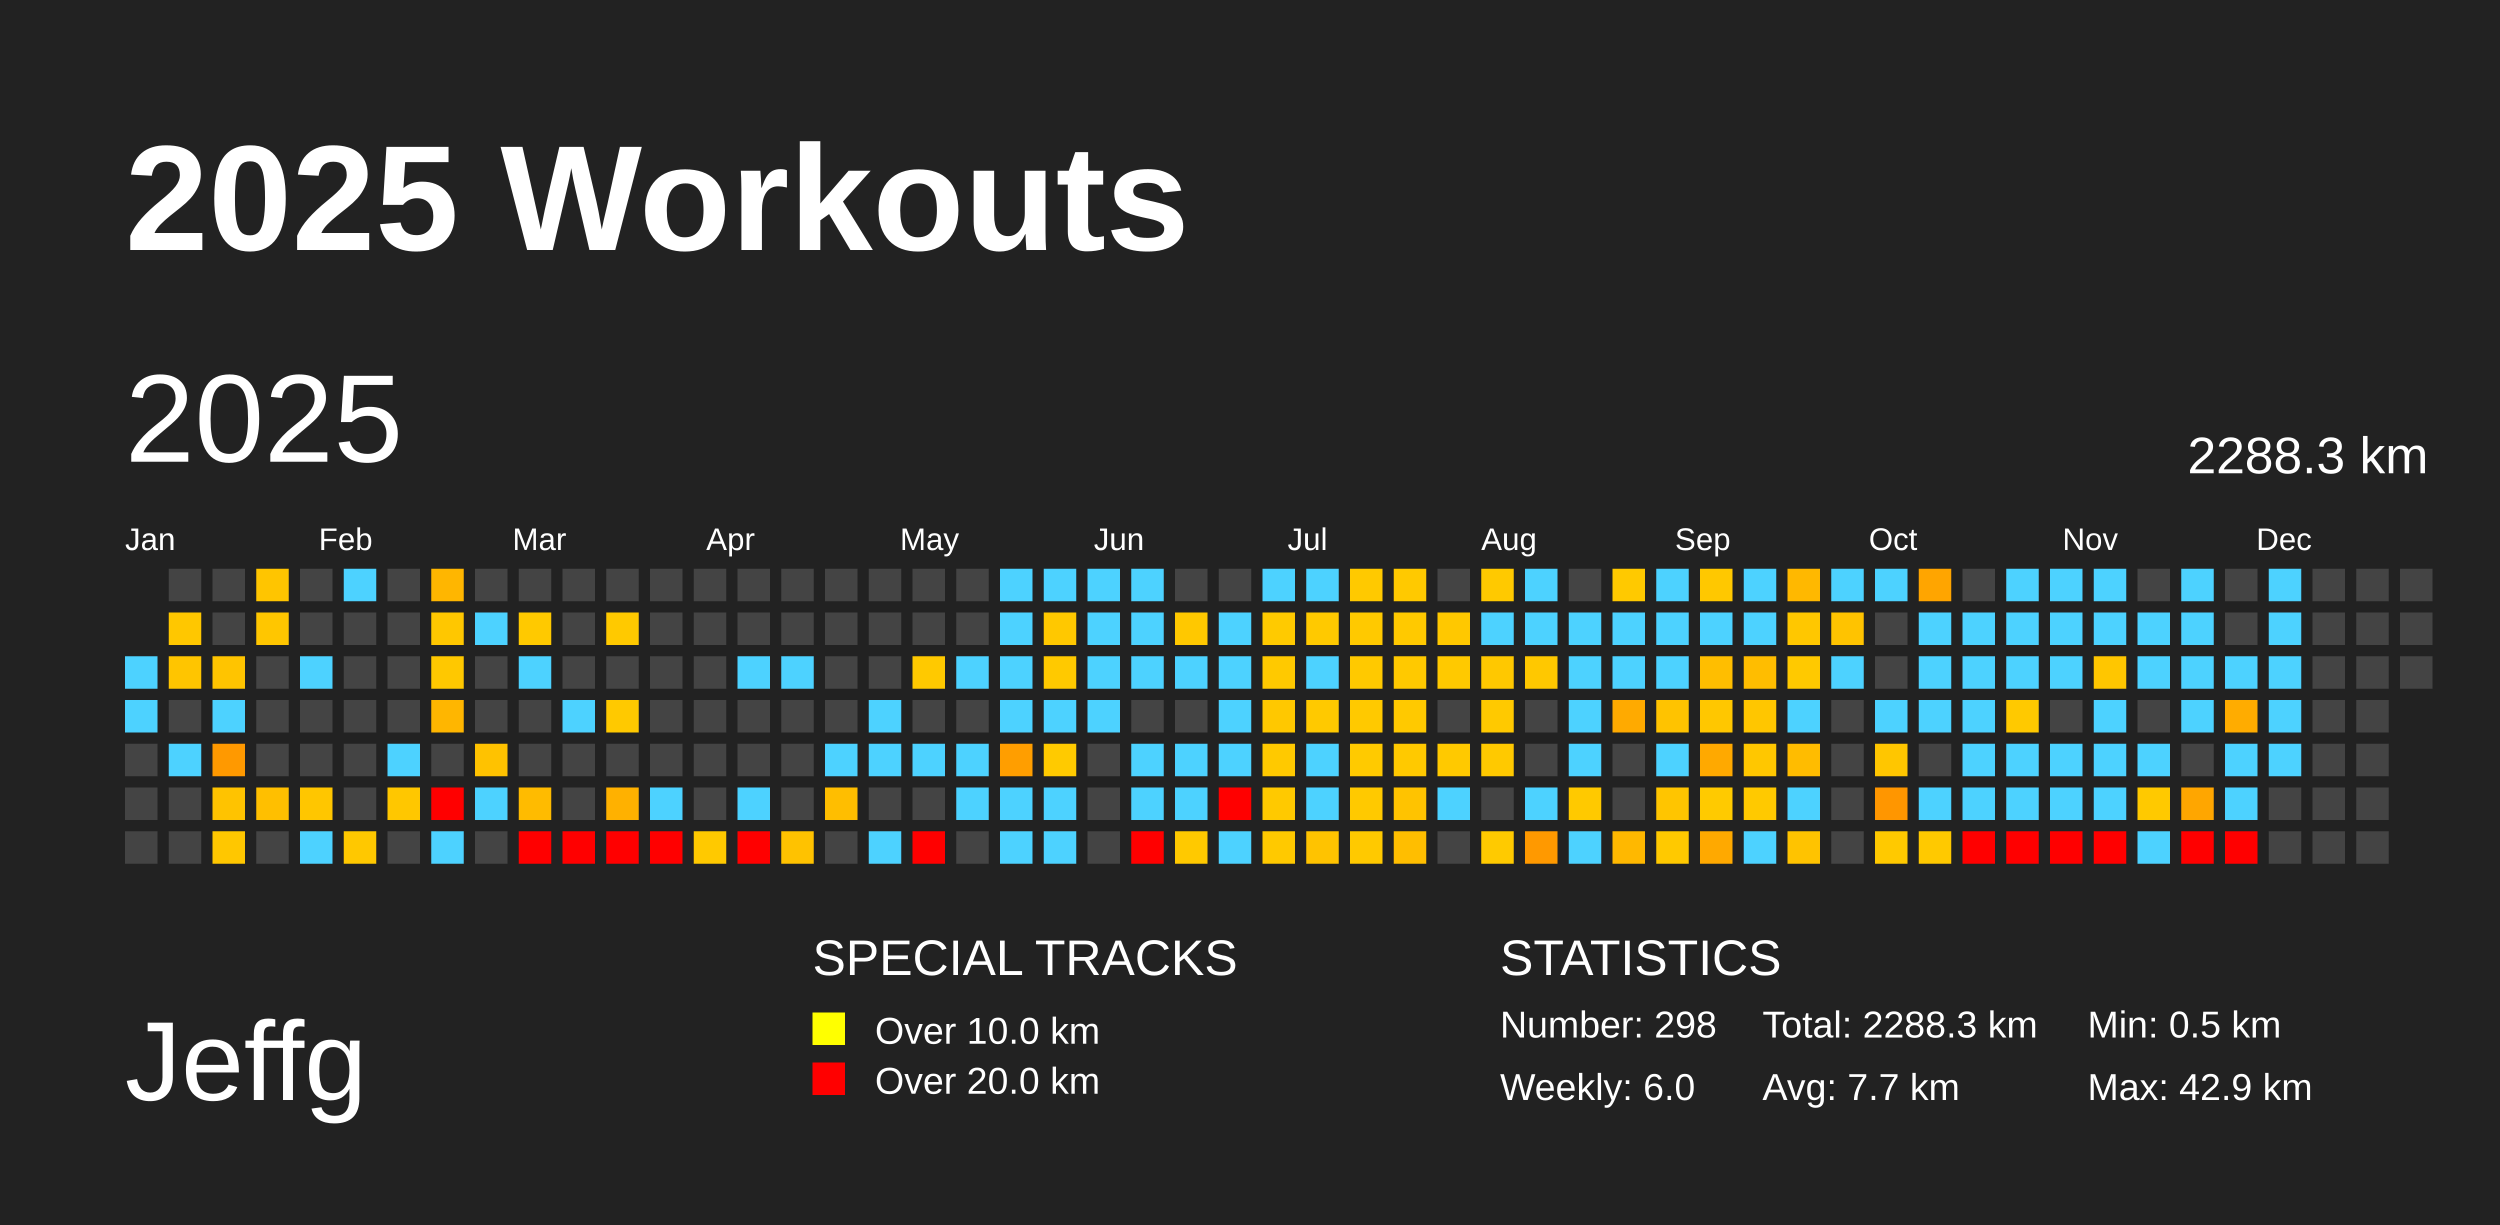
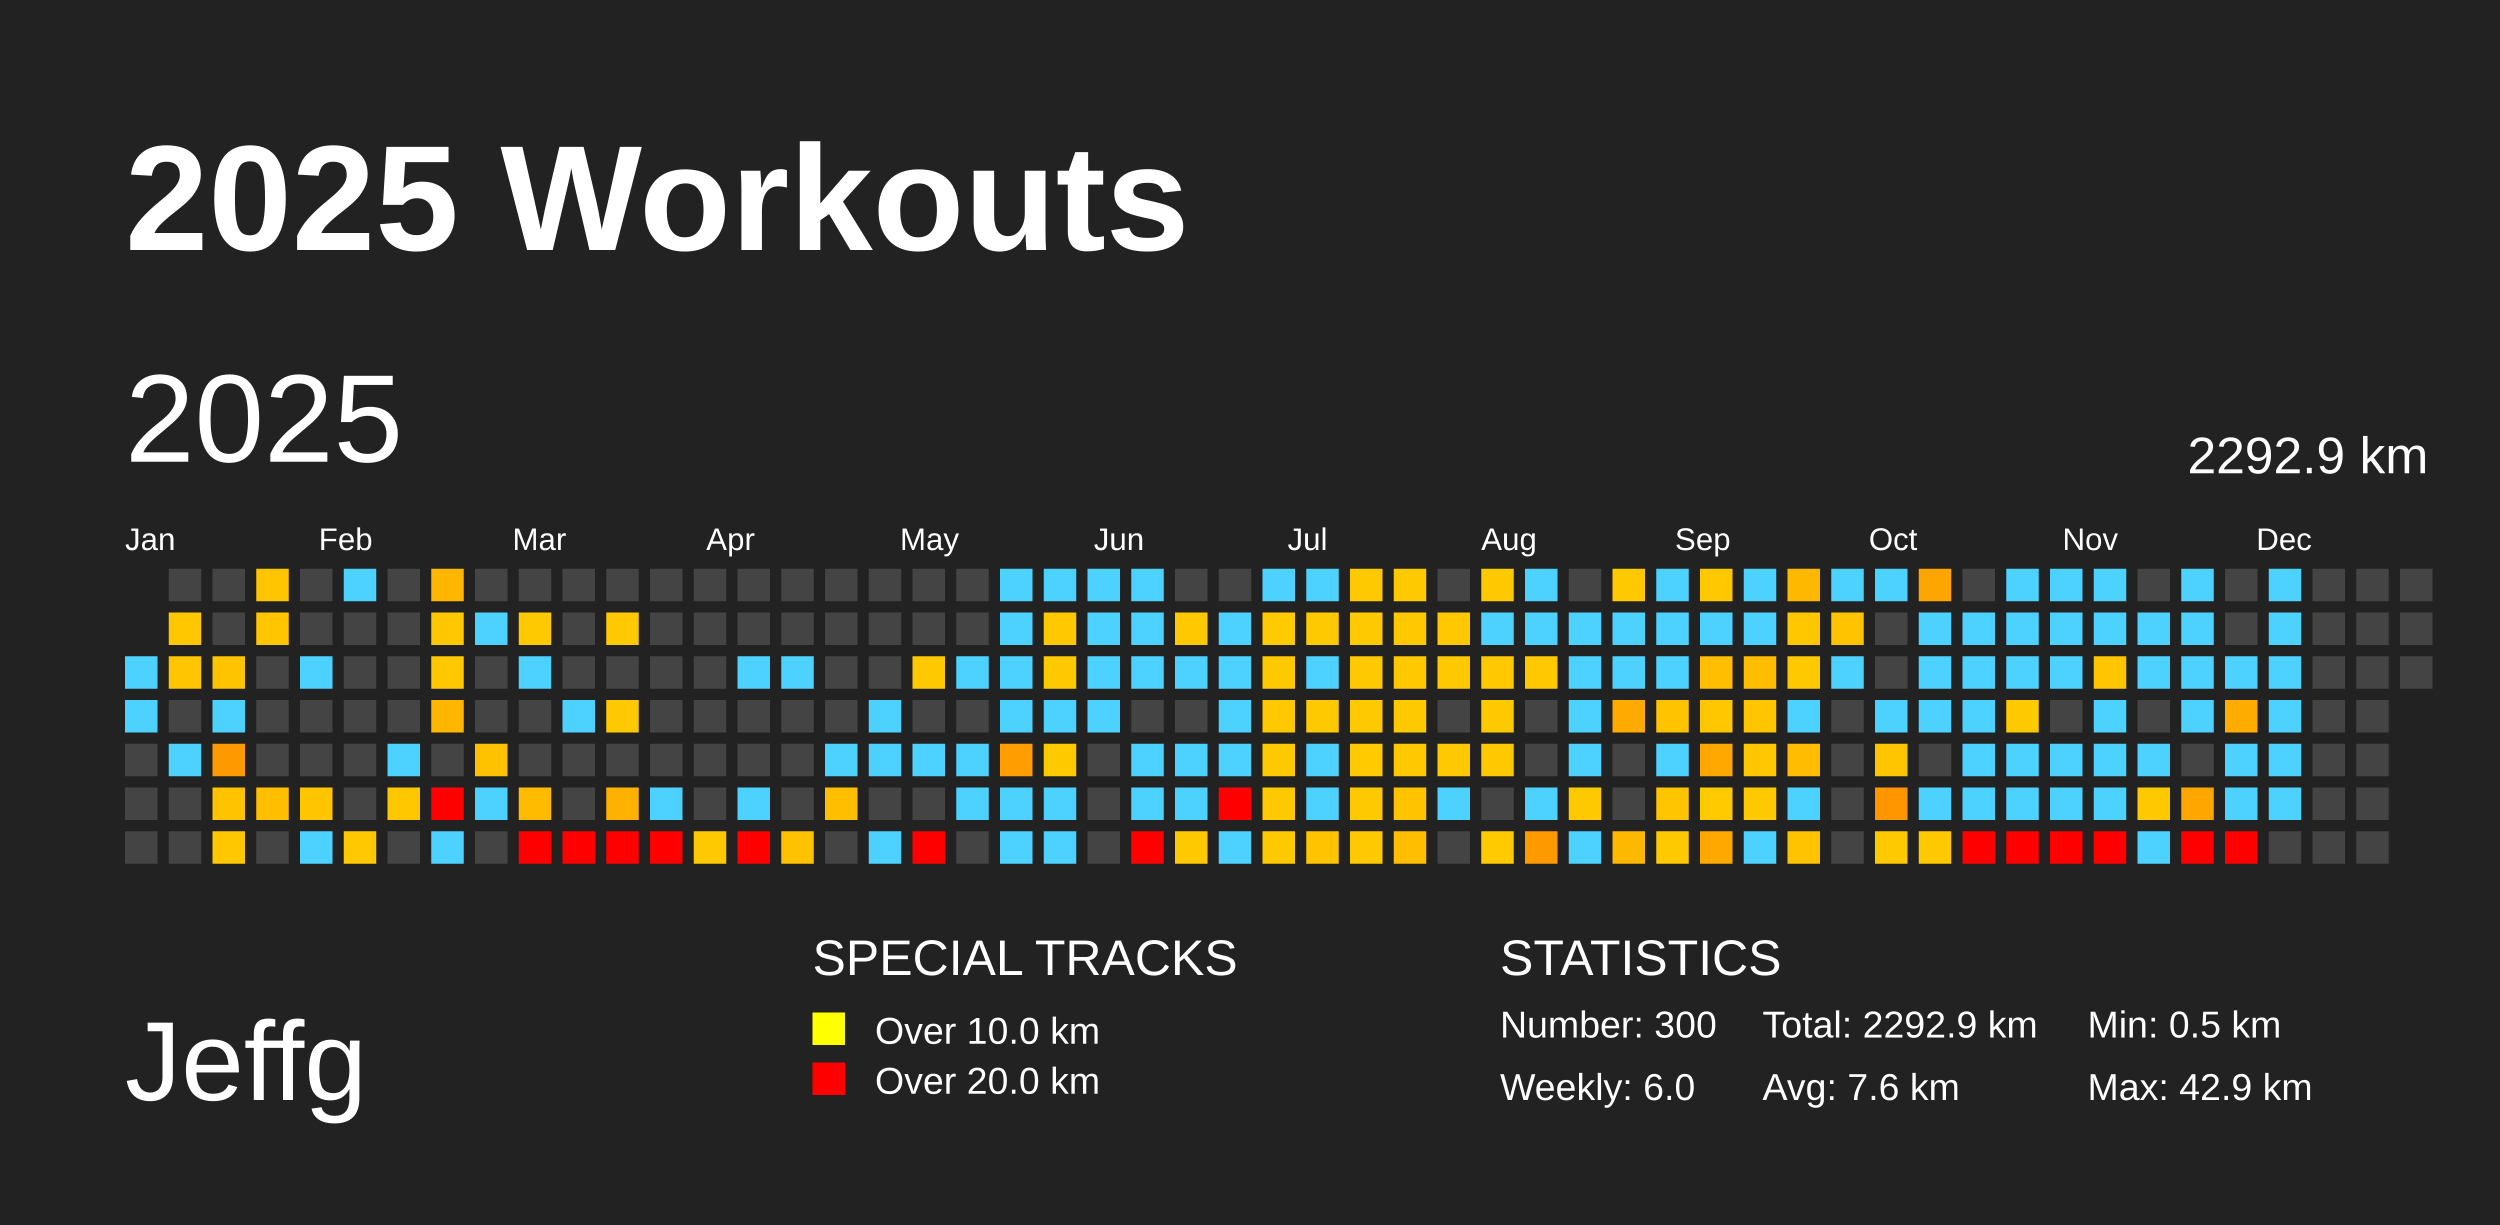
<svg xmlns="http://www.w3.org/2000/svg" baseProfile="full" height="98mm" version="1.1" viewBox="0,0,200,98" width="200mm">
  <defs />
  <rect fill="#222222" height="98" width="200" x="0" y="0" />
  <text fill="#FFFFFF" style="font-size:12px; font-family:Arial; font-weight:bold;" x="10" y="20">2025 Workouts</text>
  <text fill="#FFFFFF" style="font-size:9px; font-family:Arial" x="10" y="88">Jeffg</text>
  <text fill="#FFFFFF" style="font-size:4px; font-family:Arial" x="65" y="78">SPECIAL TRACKS</text>
  <rect fill="yellow" height="2.6" width="2.6" x="65" y="81" />
  <text fill="#FFFFFF" style="font-size:3px; font-family:Arial" x="70" y="83.5">Over 10.0 km</text>
  <rect fill="red" height="2.6" width="2.6" x="65" y="85" />
  <text fill="#FFFFFF" style="font-size:3px; font-family:Arial" x="70" y="87.5">Over 20.0 km</text>
  <text fill="#FFFFFF" style="font-size:4px; font-family:Arial" x="120" y="78">STATISTICS</text>
-   <text fill="#FFFFFF" style="font-size:3px; font-family:Arial" x="120" y="83">Number: 298</text>
+   <text fill="#FFFFFF" style="font-size:3px; font-family:Arial" x="120" y="83">Number: 300</text>
  <text fill="#FFFFFF" style="font-size:3px; font-family:Arial" x="120" y="88">Weekly: 6.0</text>
-   <text fill="#FFFFFF" style="font-size:3px; font-family:Arial" x="141" y="83">Total: 2288.3 km</text>
-   <text fill="#FFFFFF" style="font-size:3px; font-family:Arial" x="141" y="88">Avg: 7.7 km</text>
+   <text fill="#FFFFFF" style="font-size:3px; font-family:Arial" x="141" y="83">Total: 2292.9 km</text>
+   <text fill="#FFFFFF" style="font-size:3px; font-family:Arial" x="141" y="88">Avg: 7.6 km</text>
  <text fill="#FFFFFF" style="font-size:3px; font-family:Arial" x="167" y="83">Min: 0.5 km</text>
  <text fill="#FFFFFF" style="font-size:3px; font-family:Arial" x="167" y="88">Max: 42.9 km</text>
  <text dominant-baseline="hanging" fill="#FFFFFF" style="font-size:10.0px; font-family:Arial;" x="10" y="30">2025</text>
-   <text dominant-baseline="hanging" fill="#FFFFFF" style="font-size:4.125px; font-family:Arial;" x="175" y="35">2288.3 km</text>
+   <text dominant-baseline="hanging" fill="#FFFFFF" style="font-size:4.125px; font-family:Arial;" x="175" y="35">2292.9 km</text>
  <text fill="#FFFFFF" style="font-size:2.5px; font-family:Arial" x="10.0" y="44">Jan</text>
  <text fill="#FFFFFF" style="font-size:2.5px; font-family:Arial" x="25.5" y="44">Feb</text>
  <text fill="#FFFFFF" style="font-size:2.5px; font-family:Arial" x="41.0" y="44">Mar</text>
  <text fill="#FFFFFF" style="font-size:2.5px; font-family:Arial" x="56.5" y="44">Apr</text>
  <text fill="#FFFFFF" style="font-size:2.5px; font-family:Arial" x="72.0" y="44">May</text>
  <text fill="#FFFFFF" style="font-size:2.5px; font-family:Arial" x="87.5" y="44">Jun</text>
  <text fill="#FFFFFF" style="font-size:2.5px; font-family:Arial" x="103.0" y="44">Jul</text>
  <text fill="#FFFFFF" style="font-size:2.5px; font-family:Arial" x="118.5" y="44">Aug</text>
  <text fill="#FFFFFF" style="font-size:2.5px; font-family:Arial" x="134.0" y="44">Sep</text>
  <text fill="#FFFFFF" style="font-size:2.5px; font-family:Arial" x="149.5" y="44">Oct</text>
  <text fill="#FFFFFF" style="font-size:2.5px; font-family:Arial" x="165.0" y="44">Nov</text>
  <text fill="#FFFFFF" style="font-size:2.5px; font-family:Arial" x="180.5" y="44">Dec</text>
  <rect fill="#4dd2ff" height="2.6" width="2.6" x="10.0" y="52.5" />
  <rect fill="#4dd2ff" height="2.6" width="2.6" x="10.0" y="56.0" />
  <rect fill="#444444" height="2.6" width="2.6" x="10.0" y="59.5" />
  <rect fill="#444444" height="2.6" width="2.6" x="10.0" y="63.0" />
  <rect fill="#444444" height="2.6" width="2.6" x="10.0" y="66.5" />
  <rect fill="#444444" height="2.6" width="2.6" x="13.5" y="45.5" />
  <rect fill="#ffc700" height="2.6" width="2.6" x="13.5" y="49.0" />
  <rect fill="#ffc500" height="2.6" width="2.6" x="13.5" y="52.5" />
  <rect fill="#444444" height="2.6" width="2.6" x="13.5" y="56.0" />
  <rect fill="#4dd2ff" height="2.6" width="2.6" x="13.5" y="59.5" />
  <rect fill="#444444" height="2.6" width="2.6" x="13.5" y="63.0" />
  <rect fill="#444444" height="2.6" width="2.6" x="13.5" y="66.5" />
  <rect fill="#444444" height="2.6" width="2.6" x="17.0" y="45.5" />
  <rect fill="#444444" height="2.6" width="2.6" x="17.0" y="49.0" />
  <rect fill="#ffc400" height="2.6" width="2.6" x="17.0" y="52.5" />
  <rect fill="#4dd2ff" height="2.6" width="2.6" x="17.0" y="56.0" />
  <rect fill="#ff9900" height="2.6" width="2.6" x="17.0" y="59.5" />
  <rect fill="#ffc300" height="2.6" width="2.6" x="17.0" y="63.0" />
  <rect fill="#ffc700" height="2.6" width="2.6" x="17.0" y="66.5" />
  <rect fill="#ffc500" height="2.6" width="2.6" x="20.5" y="45.5" />
  <rect fill="#ffc600" height="2.6" width="2.6" x="20.5" y="49.0" />
  <rect fill="#444444" height="2.6" width="2.6" x="20.5" y="52.5" />
  <rect fill="#444444" height="2.6" width="2.6" x="20.5" y="56.0" />
  <rect fill="#444444" height="2.6" width="2.6" x="20.5" y="59.5" />
  <rect fill="#ffbf00" height="2.6" width="2.6" x="20.5" y="63.0" />
  <rect fill="#444444" height="2.6" width="2.6" x="20.5" y="66.5" />
  <rect fill="#444444" height="2.6" width="2.6" x="24.0" y="45.5" />
  <rect fill="#444444" height="2.6" width="2.6" x="24.0" y="49.0" />
  <rect fill="#4dd2ff" height="2.6" width="2.6" x="24.0" y="52.5" />
  <rect fill="#444444" height="2.6" width="2.6" x="24.0" y="56.0" />
  <rect fill="#444444" height="2.6" width="2.6" x="24.0" y="59.5" />
  <rect fill="#ffc600" height="2.6" width="2.6" x="24.0" y="63.0" />
  <rect fill="#4dd2ff" height="2.6" width="2.6" x="24.0" y="66.5" />
  <rect fill="#4dd2ff" height="2.6" width="2.6" x="27.5" y="45.5" />
  <rect fill="#444444" height="2.6" width="2.6" x="27.5" y="49.0" />
  <rect fill="#444444" height="2.6" width="2.6" x="27.5" y="52.5" />
  <rect fill="#444444" height="2.6" width="2.6" x="27.5" y="56.0" />
  <rect fill="#444444" height="2.6" width="2.6" x="27.5" y="59.5" />
  <rect fill="#444444" height="2.6" width="2.6" x="27.5" y="63.0" />
  <rect fill="#ffc800" height="2.6" width="2.6" x="27.5" y="66.5" />
  <rect fill="#444444" height="2.6" width="2.6" x="31.0" y="45.5" />
  <rect fill="#444444" height="2.6" width="2.6" x="31.0" y="49.0" />
  <rect fill="#444444" height="2.6" width="2.6" x="31.0" y="52.5" />
  <rect fill="#444444" height="2.6" width="2.6" x="31.0" y="56.0" />
  <rect fill="#4dd2ff" height="2.6" width="2.6" x="31.0" y="59.5" />
  <rect fill="#ffc700" height="2.6" width="2.6" x="31.0" y="63.0" />
  <rect fill="#444444" height="2.6" width="2.6" x="31.0" y="66.5" />
  <rect fill="#ffb600" height="2.6" width="2.6" x="34.5" y="45.5" />
  <rect fill="#ffc700" height="2.6" width="2.6" x="34.5" y="49.0" />
  <rect fill="#ffc800" height="2.6" width="2.6" x="34.5" y="52.5" />
  <rect fill="#ffb600" height="2.6" width="2.6" x="34.5" y="56.0" />
  <rect fill="#444444" height="2.6" width="2.6" x="34.5" y="59.5" />
  <rect fill="red" height="2.6" width="2.6" x="34.5" y="63.0" />
  <rect fill="#4dd2ff" height="2.6" width="2.6" x="34.5" y="66.5" />
  <rect fill="#444444" height="2.6" width="2.6" x="38.0" y="45.5" />
  <rect fill="#4dd2ff" height="2.6" width="2.6" x="38.0" y="49.0" />
  <rect fill="#444444" height="2.6" width="2.6" x="38.0" y="52.5" />
  <rect fill="#444444" height="2.6" width="2.6" x="38.0" y="56.0" />
  <rect fill="#ffc200" height="2.6" width="2.6" x="38.0" y="59.5" />
  <rect fill="#4dd2ff" height="2.6" width="2.6" x="38.0" y="63.0" />
  <rect fill="#444444" height="2.6" width="2.6" x="38.0" y="66.5" />
  <rect fill="#444444" height="2.6" width="2.6" x="41.5" y="45.5" />
  <rect fill="#ffc900" height="2.6" width="2.6" x="41.5" y="49.0" />
  <rect fill="#4dd2ff" height="2.6" width="2.6" x="41.5" y="52.5" />
  <rect fill="#444444" height="2.6" width="2.6" x="41.5" y="56.0" />
  <rect fill="#444444" height="2.6" width="2.6" x="41.5" y="59.5" />
  <rect fill="#ffbb00" height="2.6" width="2.6" x="41.5" y="63.0" />
  <rect fill="red" height="2.6" width="2.6" x="41.5" y="66.5" />
  <rect fill="#444444" height="2.6" width="2.6" x="45.0" y="45.5" />
  <rect fill="#444444" height="2.6" width="2.6" x="45.0" y="49.0" />
  <rect fill="#444444" height="2.6" width="2.6" x="45.0" y="52.5" />
  <rect fill="#4dd2ff" height="2.6" width="2.6" x="45.0" y="56.0" />
  <rect fill="#444444" height="2.6" width="2.6" x="45.0" y="59.5" />
  <rect fill="#444444" height="2.6" width="2.6" x="45.0" y="63.0" />
  <rect fill="red" height="2.6" width="2.6" x="45.0" y="66.5" />
  <rect fill="#444444" height="2.6" width="2.6" x="48.5" y="45.5" />
  <rect fill="#ffc900" height="2.6" width="2.6" x="48.5" y="49.0" />
  <rect fill="#444444" height="2.6" width="2.6" x="48.5" y="52.5" />
  <rect fill="#ffc900" height="2.6" width="2.6" x="48.5" y="56.0" />
  <rect fill="#444444" height="2.6" width="2.6" x="48.5" y="59.5" />
  <rect fill="#ffb100" height="2.6" width="2.6" x="48.5" y="63.0" />
  <rect fill="red" height="2.6" width="2.6" x="48.5" y="66.5" />
  <rect fill="#444444" height="2.6" width="2.6" x="52.0" y="45.5" />
  <rect fill="#444444" height="2.6" width="2.6" x="52.0" y="49.0" />
  <rect fill="#444444" height="2.6" width="2.6" x="52.0" y="52.5" />
  <rect fill="#444444" height="2.6" width="2.6" x="52.0" y="56.0" />
  <rect fill="#444444" height="2.6" width="2.6" x="52.0" y="59.5" />
  <rect fill="#4dd2ff" height="2.6" width="2.6" x="52.0" y="63.0" />
  <rect fill="red" height="2.6" width="2.6" x="52.0" y="66.5" />
  <rect fill="#444444" height="2.6" width="2.6" x="55.5" y="45.5" />
  <rect fill="#444444" height="2.6" width="2.6" x="55.5" y="49.0" />
  <rect fill="#444444" height="2.6" width="2.6" x="55.5" y="52.5" />
  <rect fill="#444444" height="2.6" width="2.6" x="55.5" y="56.0" />
  <rect fill="#444444" height="2.6" width="2.6" x="55.5" y="59.5" />
  <rect fill="#444444" height="2.6" width="2.6" x="55.5" y="63.0" />
  <rect fill="#ffc900" height="2.6" width="2.6" x="55.5" y="66.5" />
  <rect fill="#444444" height="2.6" width="2.6" x="59.0" y="45.5" />
  <rect fill="#444444" height="2.6" width="2.6" x="59.0" y="49.0" />
  <rect fill="#4dd2ff" height="2.6" width="2.6" x="59.0" y="52.5" />
  <rect fill="#444444" height="2.6" width="2.6" x="59.0" y="56.0" />
  <rect fill="#444444" height="2.6" width="2.6" x="59.0" y="59.5" />
  <rect fill="#4dd2ff" height="2.6" width="2.6" x="59.0" y="63.0" />
  <rect fill="red" height="2.6" width="2.6" x="59.0" y="66.5" />
  <rect fill="#444444" height="2.6" width="2.6" x="62.5" y="45.5" />
  <rect fill="#444444" height="2.6" width="2.6" x="62.5" y="49.0" />
  <rect fill="#4dd2ff" height="2.6" width="2.6" x="62.5" y="52.5" />
  <rect fill="#444444" height="2.6" width="2.6" x="62.5" y="56.0" />
  <rect fill="#444444" height="2.6" width="2.6" x="62.5" y="59.5" />
  <rect fill="#444444" height="2.6" width="2.6" x="62.5" y="63.0" />
  <rect fill="#ffc200" height="2.6" width="2.6" x="62.5" y="66.5" />
  <rect fill="#444444" height="2.6" width="2.6" x="66.0" y="45.5" />
  <rect fill="#444444" height="2.6" width="2.6" x="66.0" y="49.0" />
  <rect fill="#444444" height="2.6" width="2.6" x="66.0" y="52.5" />
  <rect fill="#444444" height="2.6" width="2.6" x="66.0" y="56.0" />
  <rect fill="#4dd2ff" height="2.6" width="2.6" x="66.0" y="59.5" />
  <rect fill="#ffbe00" height="2.6" width="2.6" x="66.0" y="63.0" />
  <rect fill="#444444" height="2.6" width="2.6" x="66.0" y="66.5" />
  <rect fill="#444444" height="2.6" width="2.6" x="69.5" y="45.5" />
  <rect fill="#444444" height="2.6" width="2.6" x="69.5" y="49.0" />
  <rect fill="#444444" height="2.6" width="2.6" x="69.5" y="52.5" />
  <rect fill="#4dd2ff" height="2.6" width="2.6" x="69.5" y="56.0" />
  <rect fill="#4dd2ff" height="2.6" width="2.6" x="69.5" y="59.5" />
  <rect fill="#444444" height="2.6" width="2.6" x="69.5" y="63.0" />
  <rect fill="#4dd2ff" height="2.6" width="2.6" x="69.5" y="66.5" />
  <rect fill="#444444" height="2.6" width="2.6" x="73.0" y="45.5" />
  <rect fill="#444444" height="2.6" width="2.6" x="73.0" y="49.0" />
  <rect fill="#ffc900" height="2.6" width="2.6" x="73.0" y="52.5" />
  <rect fill="#444444" height="2.6" width="2.6" x="73.0" y="56.0" />
  <rect fill="#4dd2ff" height="2.6" width="2.6" x="73.0" y="59.5" />
  <rect fill="#444444" height="2.6" width="2.6" x="73.0" y="63.0" />
  <rect fill="red" height="2.6" width="2.6" x="73.0" y="66.5" />
  <rect fill="#444444" height="2.6" width="2.6" x="76.5" y="45.5" />
  <rect fill="#444444" height="2.6" width="2.6" x="76.5" y="49.0" />
  <rect fill="#4dd2ff" height="2.6" width="2.6" x="76.5" y="52.5" />
  <rect fill="#444444" height="2.6" width="2.6" x="76.5" y="56.0" />
  <rect fill="#4dd2ff" height="2.6" width="2.6" x="76.5" y="59.5" />
  <rect fill="#4dd2ff" height="2.6" width="2.6" x="76.5" y="63.0" />
  <rect fill="#444444" height="2.6" width="2.6" x="76.5" y="66.5" />
  <rect fill="#4dd2ff" height="2.6" width="2.6" x="80.0" y="45.5" />
  <rect fill="#4dd2ff" height="2.6" width="2.6" x="80.0" y="49.0" />
  <rect fill="#4dd2ff" height="2.6" width="2.6" x="80.0" y="52.5" />
  <rect fill="#4dd2ff" height="2.6" width="2.6" x="80.0" y="56.0" />
  <rect fill="#ff9e00" height="2.6" width="2.6" x="80.0" y="59.5" />
  <rect fill="#4dd2ff" height="2.6" width="2.6" x="80.0" y="63.0" />
  <rect fill="#4dd2ff" height="2.6" width="2.6" x="80.0" y="66.5" />
  <rect fill="#4dd2ff" height="2.6" width="2.6" x="83.5" y="45.5" />
  <rect fill="#ffc800" height="2.6" width="2.6" x="83.5" y="49.0" />
  <rect fill="#ffc900" height="2.6" width="2.6" x="83.5" y="52.5" />
  <rect fill="#4dd2ff" height="2.6" width="2.6" x="83.5" y="56.0" />
  <rect fill="#ffca00" height="2.6" width="2.6" x="83.5" y="59.5" />
  <rect fill="#4dd2ff" height="2.6" width="2.6" x="83.5" y="63.0" />
  <rect fill="#4dd2ff" height="2.6" width="2.6" x="83.5" y="66.5" />
  <rect fill="#4dd2ff" height="2.6" width="2.6" x="87.0" y="45.5" />
  <rect fill="#4dd2ff" height="2.6" width="2.6" x="87.0" y="49.0" />
  <rect fill="#4dd2ff" height="2.6" width="2.6" x="87.0" y="52.5" />
  <rect fill="#4dd2ff" height="2.6" width="2.6" x="87.0" y="56.0" />
  <rect fill="#444444" height="2.6" width="2.6" x="87.0" y="59.5" />
  <rect fill="#444444" height="2.6" width="2.6" x="87.0" y="63.0" />
  <rect fill="#444444" height="2.6" width="2.6" x="87.0" y="66.5" />
  <rect fill="#4dd2ff" height="2.6" width="2.6" x="90.5" y="45.5" />
  <rect fill="#4dd2ff" height="2.6" width="2.6" x="90.5" y="49.0" />
  <rect fill="#4dd2ff" height="2.6" width="2.6" x="90.5" y="52.5" />
  <rect fill="#444444" height="2.6" width="2.6" x="90.5" y="56.0" />
  <rect fill="#4dd2ff" height="2.6" width="2.6" x="90.5" y="59.5" />
  <rect fill="#4dd2ff" height="2.6" width="2.6" x="90.5" y="63.0" />
  <rect fill="red" height="2.6" width="2.6" x="90.5" y="66.5" />
  <rect fill="#444444" height="2.6" width="2.6" x="94.0" y="45.5" />
  <rect fill="#ffc800" height="2.6" width="2.6" x="94.0" y="49.0" />
  <rect fill="#4dd2ff" height="2.6" width="2.6" x="94.0" y="52.5" />
  <rect fill="#444444" height="2.6" width="2.6" x="94.0" y="56.0" />
  <rect fill="#4dd2ff" height="2.6" width="2.6" x="94.0" y="59.5" />
  <rect fill="#4dd2ff" height="2.6" width="2.6" x="94.0" y="63.0" />
  <rect fill="#ffc900" height="2.6" width="2.6" x="94.0" y="66.5" />
  <rect fill="#444444" height="2.6" width="2.6" x="97.5" y="45.5" />
  <rect fill="#4dd2ff" height="2.6" width="2.6" x="97.5" y="49.0" />
  <rect fill="#4dd2ff" height="2.6" width="2.6" x="97.5" y="52.5" />
  <rect fill="#4dd2ff" height="2.6" width="2.6" x="97.5" y="56.0" />
  <rect fill="#4dd2ff" height="2.6" width="2.6" x="97.5" y="59.5" />
  <rect fill="red" height="2.6" width="2.6" x="97.5" y="63.0" />
  <rect fill="#4dd2ff" height="2.6" width="2.6" x="97.5" y="66.5" />
  <rect fill="#4dd2ff" height="2.6" width="2.6" x="101.0" y="45.5" />
  <rect fill="#ffca00" height="2.6" width="2.6" x="101.0" y="49.0" />
  <rect fill="#ffc900" height="2.6" width="2.6" x="101.0" y="52.5" />
  <rect fill="#ffc800" height="2.6" width="2.6" x="101.0" y="56.0" />
  <rect fill="#ffc900" height="2.6" width="2.6" x="101.0" y="59.5" />
  <rect fill="#ffc900" height="2.6" width="2.6" x="101.0" y="63.0" />
  <rect fill="#ffc900" height="2.6" width="2.6" x="101.0" y="66.5" />
  <rect fill="#4dd2ff" height="2.6" width="2.6" x="104.5" y="45.5" />
  <rect fill="#ffc900" height="2.6" width="2.6" x="104.5" y="49.0" />
  <rect fill="#4dd2ff" height="2.6" width="2.6" x="104.5" y="52.5" />
  <rect fill="#ffc900" height="2.6" width="2.6" x="104.5" y="56.0" />
  <rect fill="#4dd2ff" height="2.6" width="2.6" x="104.5" y="59.5" />
  <rect fill="#4dd2ff" height="2.6" width="2.6" x="104.5" y="63.0" />
  <rect fill="#ffc300" height="2.6" width="2.6" x="104.5" y="66.5" />
  <rect fill="#ffc900" height="2.6" width="2.6" x="108.0" y="45.5" />
  <rect fill="#ffc900" height="2.6" width="2.6" x="108.0" y="49.0" />
  <rect fill="#ffc900" height="2.6" width="2.6" x="108.0" y="52.5" />
  <rect fill="#ffc900" height="2.6" width="2.6" x="108.0" y="56.0" />
  <rect fill="#ffca00" height="2.6" width="2.6" x="108.0" y="59.5" />
  <rect fill="#ffc900" height="2.6" width="2.6" x="108.0" y="63.0" />
  <rect fill="#ffc900" height="2.6" width="2.6" x="108.0" y="66.5" />
  <rect fill="#ffc900" height="2.6" width="2.6" x="111.5" y="45.5" />
  <rect fill="#ffc900" height="2.6" width="2.6" x="111.5" y="49.0" />
  <rect fill="#ffc900" height="2.6" width="2.6" x="111.5" y="52.5" />
  <rect fill="#ffc900" height="2.6" width="2.6" x="111.5" y="56.0" />
  <rect fill="#ffc900" height="2.6" width="2.6" x="111.5" y="59.5" />
  <rect fill="#ffc300" height="2.6" width="2.6" x="111.5" y="63.0" />
  <rect fill="#ffbe00" height="2.6" width="2.6" x="111.5" y="66.5" />
  <rect fill="#444444" height="2.6" width="2.6" x="115.0" y="45.5" />
  <rect fill="#ffc800" height="2.6" width="2.6" x="115.0" y="49.0" />
  <rect fill="#ffc900" height="2.6" width="2.6" x="115.0" y="52.5" />
  <rect fill="#444444" height="2.6" width="2.6" x="115.0" y="56.0" />
  <rect fill="#ffc900" height="2.6" width="2.6" x="115.0" y="59.5" />
  <rect fill="#4dd2ff" height="2.6" width="2.6" x="115.0" y="63.0" />
  <rect fill="#444444" height="2.6" width="2.6" x="115.0" y="66.5" />
  <rect fill="#ffc900" height="2.6" width="2.6" x="118.5" y="45.5" />
  <rect fill="#4dd2ff" height="2.6" width="2.6" x="118.5" y="49.0" />
  <rect fill="#ffc800" height="2.6" width="2.6" x="118.5" y="52.5" />
  <rect fill="#ffc900" height="2.6" width="2.6" x="118.5" y="56.0" />
  <rect fill="#ffc900" height="2.6" width="2.6" x="118.5" y="59.5" />
  <rect fill="#444444" height="2.6" width="2.6" x="118.5" y="63.0" />
  <rect fill="#ffca00" height="2.6" width="2.6" x="118.5" y="66.5" />
  <rect fill="#4dd2ff" height="2.6" width="2.6" x="122.0" y="45.5" />
  <rect fill="#4dd2ff" height="2.6" width="2.6" x="122.0" y="49.0" />
  <rect fill="#ffc800" height="2.6" width="2.6" x="122.0" y="52.5" />
  <rect fill="#444444" height="2.6" width="2.6" x="122.0" y="56.0" />
  <rect fill="#444444" height="2.6" width="2.6" x="122.0" y="59.5" />
  <rect fill="#4dd2ff" height="2.6" width="2.6" x="122.0" y="63.0" />
  <rect fill="#ff9900" height="2.6" width="2.6" x="122.0" y="66.5" />
  <rect fill="#444444" height="2.6" width="2.6" x="125.5" y="45.5" />
  <rect fill="#4dd2ff" height="2.6" width="2.6" x="125.5" y="49.0" />
  <rect fill="#4dd2ff" height="2.6" width="2.6" x="125.5" y="52.5" />
  <rect fill="#4dd2ff" height="2.6" width="2.6" x="125.5" y="56.0" />
  <rect fill="#4dd2ff" height="2.6" width="2.6" x="125.5" y="59.5" />
  <rect fill="#ffc900" height="2.6" width="2.6" x="125.5" y="63.0" />
  <rect fill="#4dd2ff" height="2.6" width="2.6" x="125.5" y="66.5" />
  <rect fill="#ffc900" height="2.6" width="2.6" x="129.0" y="45.5" />
  <rect fill="#4dd2ff" height="2.6" width="2.6" x="129.0" y="49.0" />
  <rect fill="#4dd2ff" height="2.6" width="2.6" x="129.0" y="52.5" />
  <rect fill="#ffaa00" height="2.6" width="2.6" x="129.0" y="56.0" />
  <rect fill="#444444" height="2.6" width="2.6" x="129.0" y="59.5" />
  <rect fill="#444444" height="2.6" width="2.6" x="129.0" y="63.0" />
  <rect fill="#ffb800" height="2.6" width="2.6" x="129.0" y="66.5" />
  <rect fill="#4dd2ff" height="2.6" width="2.6" x="132.5" y="45.5" />
  <rect fill="#4dd2ff" height="2.6" width="2.6" x="132.5" y="49.0" />
  <rect fill="#4dd2ff" height="2.6" width="2.6" x="132.5" y="52.5" />
  <rect fill="#ffc300" height="2.6" width="2.6" x="132.5" y="56.0" />
  <rect fill="#4dd2ff" height="2.6" width="2.6" x="132.5" y="59.5" />
  <rect fill="#ffc500" height="2.6" width="2.6" x="132.5" y="63.0" />
  <rect fill="#ffc900" height="2.6" width="2.6" x="132.5" y="66.5" />
  <rect fill="#ffc800" height="2.6" width="2.6" x="136.0" y="45.5" />
  <rect fill="#4dd2ff" height="2.6" width="2.6" x="136.0" y="49.0" />
  <rect fill="#ffbe00" height="2.6" width="2.6" x="136.0" y="52.5" />
  <rect fill="#ffc700" height="2.6" width="2.6" x="136.0" y="56.0" />
  <rect fill="#ffa900" height="2.6" width="2.6" x="136.0" y="59.5" />
  <rect fill="#ffca00" height="2.6" width="2.6" x="136.0" y="63.0" />
  <rect fill="#ffa900" height="2.6" width="2.6" x="136.0" y="66.5" />
  <rect fill="#4dd2ff" height="2.6" width="2.6" x="139.5" y="45.5" />
  <rect fill="#4dd2ff" height="2.6" width="2.6" x="139.5" y="49.0" />
  <rect fill="#ffbd00" height="2.6" width="2.6" x="139.5" y="52.5" />
  <rect fill="#ffc600" height="2.6" width="2.6" x="139.5" y="56.0" />
  <rect fill="#ffc700" height="2.6" width="2.6" x="139.5" y="59.5" />
  <rect fill="#ffc900" height="2.6" width="2.6" x="139.5" y="63.0" />
  <rect fill="#4dd2ff" height="2.6" width="2.6" x="139.5" y="66.5" />
  <rect fill="#ffb800" height="2.6" width="2.6" x="143.0" y="45.5" />
  <rect fill="#ffc700" height="2.6" width="2.6" x="143.0" y="49.0" />
  <rect fill="#ffc900" height="2.6" width="2.6" x="143.0" y="52.5" />
  <rect fill="#4dd2ff" height="2.6" width="2.6" x="143.0" y="56.0" />
  <rect fill="#ffbc00" height="2.6" width="2.6" x="143.0" y="59.5" />
  <rect fill="#4dd2ff" height="2.6" width="2.6" x="143.0" y="63.0" />
  <rect fill="#ffc300" height="2.6" width="2.6" x="143.0" y="66.5" />
  <rect fill="#4dd2ff" height="2.6" width="2.6" x="146.5" y="45.5" />
  <rect fill="#ffc300" height="2.6" width="2.6" x="146.5" y="49.0" />
  <rect fill="#4dd2ff" height="2.6" width="2.6" x="146.5" y="52.5" />
  <rect fill="#444444" height="2.6" width="2.6" x="146.5" y="56.0" />
  <rect fill="#444444" height="2.6" width="2.6" x="146.5" y="59.5" />
  <rect fill="#444444" height="2.6" width="2.6" x="146.5" y="63.0" />
  <rect fill="#444444" height="2.6" width="2.6" x="146.5" y="66.5" />
  <rect fill="#4dd2ff" height="2.6" width="2.6" x="150.0" y="45.5" />
  <rect fill="#444444" height="2.6" width="2.6" x="150.0" y="49.0" />
  <rect fill="#444444" height="2.6" width="2.6" x="150.0" y="52.5" />
  <rect fill="#4dd2ff" height="2.6" width="2.6" x="150.0" y="56.0" />
  <rect fill="#ffc600" height="2.6" width="2.6" x="150.0" y="59.5" />
  <rect fill="#ff9600" height="2.6" width="2.6" x="150.0" y="63.0" />
  <rect fill="#ffc900" height="2.6" width="2.6" x="150.0" y="66.5" />
  <rect fill="#ffa500" height="2.6" width="2.6" x="153.5" y="45.5" />
  <rect fill="#4dd2ff" height="2.6" width="2.6" x="153.5" y="49.0" />
  <rect fill="#4dd2ff" height="2.6" width="2.6" x="153.5" y="52.5" />
  <rect fill="#4dd2ff" height="2.6" width="2.6" x="153.5" y="56.0" />
  <rect fill="#444444" height="2.6" width="2.6" x="153.5" y="59.5" />
  <rect fill="#4dd2ff" height="2.6" width="2.6" x="153.5" y="63.0" />
  <rect fill="#ffc900" height="2.6" width="2.6" x="153.5" y="66.5" />
  <rect fill="#444444" height="2.6" width="2.6" x="157.0" y="45.5" />
  <rect fill="#4dd2ff" height="2.6" width="2.6" x="157.0" y="49.0" />
  <rect fill="#4dd2ff" height="2.6" width="2.6" x="157.0" y="52.5" />
  <rect fill="#4dd2ff" height="2.6" width="2.6" x="157.0" y="56.0" />
  <rect fill="#4dd2ff" height="2.6" width="2.6" x="157.0" y="59.5" />
  <rect fill="#4dd2ff" height="2.6" width="2.6" x="157.0" y="63.0" />
  <rect fill="red" height="2.6" width="2.6" x="157.0" y="66.5" />
  <rect fill="#4dd2ff" height="2.6" width="2.6" x="160.5" y="45.5" />
  <rect fill="#4dd2ff" height="2.6" width="2.6" x="160.5" y="49.0" />
  <rect fill="#4dd2ff" height="2.6" width="2.6" x="160.5" y="52.5" />
  <rect fill="#ffc900" height="2.6" width="2.6" x="160.5" y="56.0" />
  <rect fill="#4dd2ff" height="2.6" width="2.6" x="160.5" y="59.5" />
  <rect fill="#4dd2ff" height="2.6" width="2.6" x="160.5" y="63.0" />
  <rect fill="red" height="2.6" width="2.6" x="160.5" y="66.5" />
  <rect fill="#4dd2ff" height="2.6" width="2.6" x="164.0" y="45.5" />
  <rect fill="#4dd2ff" height="2.6" width="2.6" x="164.0" y="49.0" />
  <rect fill="#4dd2ff" height="2.6" width="2.6" x="164.0" y="52.5" />
  <rect fill="#444444" height="2.6" width="2.6" x="164.0" y="56.0" />
  <rect fill="#4dd2ff" height="2.6" width="2.6" x="164.0" y="59.5" />
  <rect fill="#4dd2ff" height="2.6" width="2.6" x="164.0" y="63.0" />
  <rect fill="red" height="2.6" width="2.6" x="164.0" y="66.5" />
  <rect fill="#4dd2ff" height="2.6" width="2.6" x="167.5" y="45.5" />
  <rect fill="#4dd2ff" height="2.6" width="2.6" x="167.5" y="49.0" />
  <rect fill="#ffc600" height="2.6" width="2.6" x="167.5" y="52.5" />
  <rect fill="#4dd2ff" height="2.6" width="2.6" x="167.5" y="56.0" />
  <rect fill="#4dd2ff" height="2.6" width="2.6" x="167.5" y="59.5" />
  <rect fill="#4dd2ff" height="2.6" width="2.6" x="167.5" y="63.0" />
  <rect fill="red" height="2.6" width="2.6" x="167.5" y="66.5" />
  <rect fill="#444444" height="2.6" width="2.6" x="171.0" y="45.5" />
  <rect fill="#4dd2ff" height="2.6" width="2.6" x="171.0" y="49.0" />
  <rect fill="#4dd2ff" height="2.6" width="2.6" x="171.0" y="52.5" />
  <rect fill="#444444" height="2.6" width="2.6" x="171.0" y="56.0" />
  <rect fill="#4dd2ff" height="2.6" width="2.6" x="171.0" y="59.5" />
  <rect fill="#ffc900" height="2.6" width="2.6" x="171.0" y="63.0" />
  <rect fill="#4dd2ff" height="2.6" width="2.6" x="171.0" y="66.5" />
  <rect fill="#4dd2ff" height="2.6" width="2.6" x="174.5" y="45.5" />
  <rect fill="#4dd2ff" height="2.6" width="2.6" x="174.5" y="49.0" />
  <rect fill="#4dd2ff" height="2.6" width="2.6" x="174.5" y="52.5" />
  <rect fill="#4dd2ff" height="2.6" width="2.6" x="174.5" y="56.0" />
  <rect fill="#444444" height="2.6" width="2.6" x="174.5" y="59.5" />
  <rect fill="#ffa600" height="2.6" width="2.6" x="174.5" y="63.0" />
  <rect fill="red" height="2.6" width="2.6" x="174.5" y="66.5" />
  <rect fill="#444444" height="2.6" width="2.6" x="178.0" y="45.5" />
  <rect fill="#444444" height="2.6" width="2.6" x="178.0" y="49.0" />
  <rect fill="#4dd2ff" height="2.6" width="2.6" x="178.0" y="52.5" />
  <rect fill="#ffac00" height="2.6" width="2.6" x="178.0" y="56.0" />
  <rect fill="#4dd2ff" height="2.6" width="2.6" x="178.0" y="59.5" />
  <rect fill="#4dd2ff" height="2.6" width="2.6" x="178.0" y="63.0" />
  <rect fill="red" height="2.6" width="2.6" x="178.0" y="66.5" />
  <rect fill="#4dd2ff" height="2.6" width="2.6" x="181.5" y="45.5" />
  <rect fill="#4dd2ff" height="2.6" width="2.6" x="181.5" y="49.0" />
  <rect fill="#4dd2ff" height="2.6" width="2.6" x="181.5" y="52.5" />
  <rect fill="#4dd2ff" height="2.6" width="2.6" x="181.5" y="56.0" />
  <rect fill="#4dd2ff" height="2.6" width="2.6" x="181.5" y="59.5" />
-   <rect fill="#444444" height="2.6" width="2.6" x="181.5" y="63.0" />
+   <rect fill="#4dd2ff" height="2.6" width="2.6" x="181.5" y="63.0" />
  <rect fill="#444444" height="2.6" width="2.6" x="181.5" y="66.5" />
  <rect fill="#444444" height="2.6" width="2.6" x="185.0" y="45.5" />
  <rect fill="#444444" height="2.6" width="2.6" x="185.0" y="49.0" />
  <rect fill="#444444" height="2.6" width="2.6" x="185.0" y="52.5" />
  <rect fill="#444444" height="2.6" width="2.6" x="185.0" y="56.0" />
  <rect fill="#444444" height="2.6" width="2.6" x="185.0" y="59.5" />
  <rect fill="#444444" height="2.6" width="2.6" x="185.0" y="63.0" />
  <rect fill="#444444" height="2.6" width="2.6" x="185.0" y="66.5" />
  <rect fill="#444444" height="2.6" width="2.6" x="188.5" y="45.5" />
  <rect fill="#444444" height="2.6" width="2.6" x="188.5" y="49.0" />
  <rect fill="#444444" height="2.6" width="2.6" x="188.5" y="52.5" />
  <rect fill="#444444" height="2.6" width="2.6" x="188.5" y="56.0" />
  <rect fill="#444444" height="2.6" width="2.6" x="188.5" y="59.5" />
  <rect fill="#444444" height="2.6" width="2.6" x="188.5" y="63.0" />
  <rect fill="#444444" height="2.6" width="2.6" x="188.5" y="66.5" />
  <rect fill="#444444" height="2.6" width="2.6" x="192.0" y="45.5" />
  <rect fill="#444444" height="2.6" width="2.6" x="192.0" y="49.0" />
  <rect fill="#444444" height="2.6" width="2.6" x="192.0" y="52.5" />
</svg>
